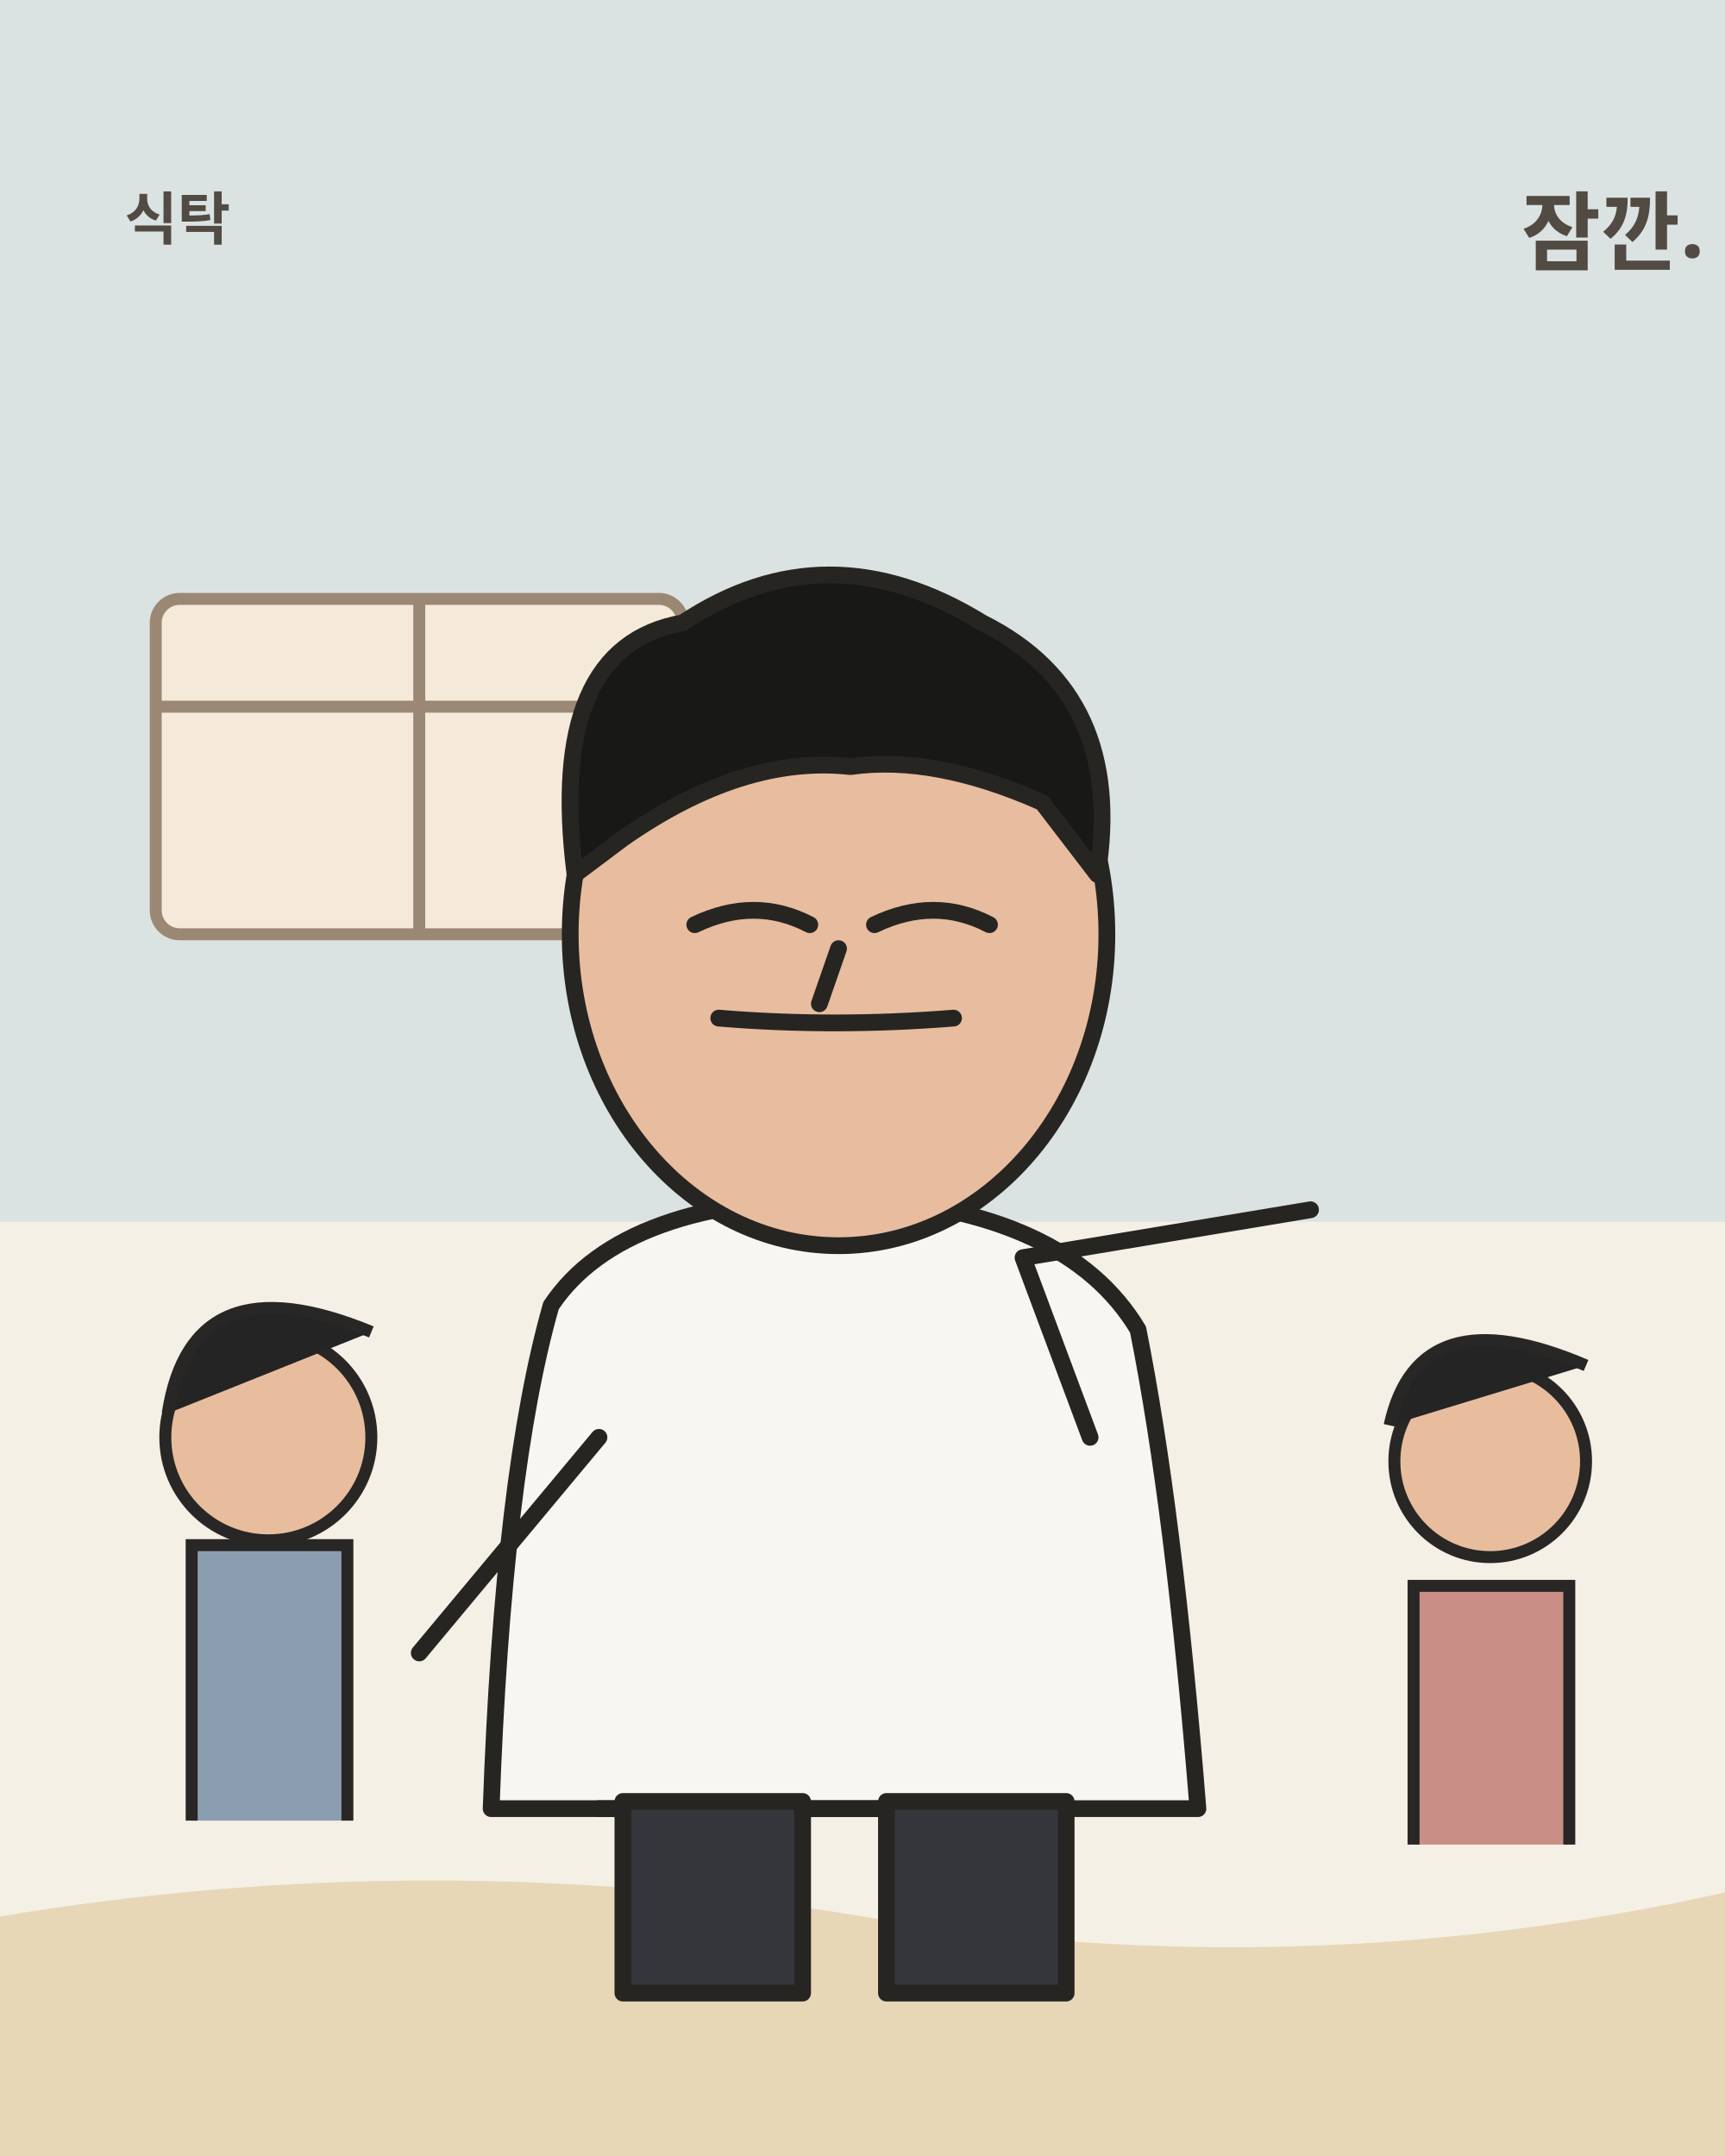
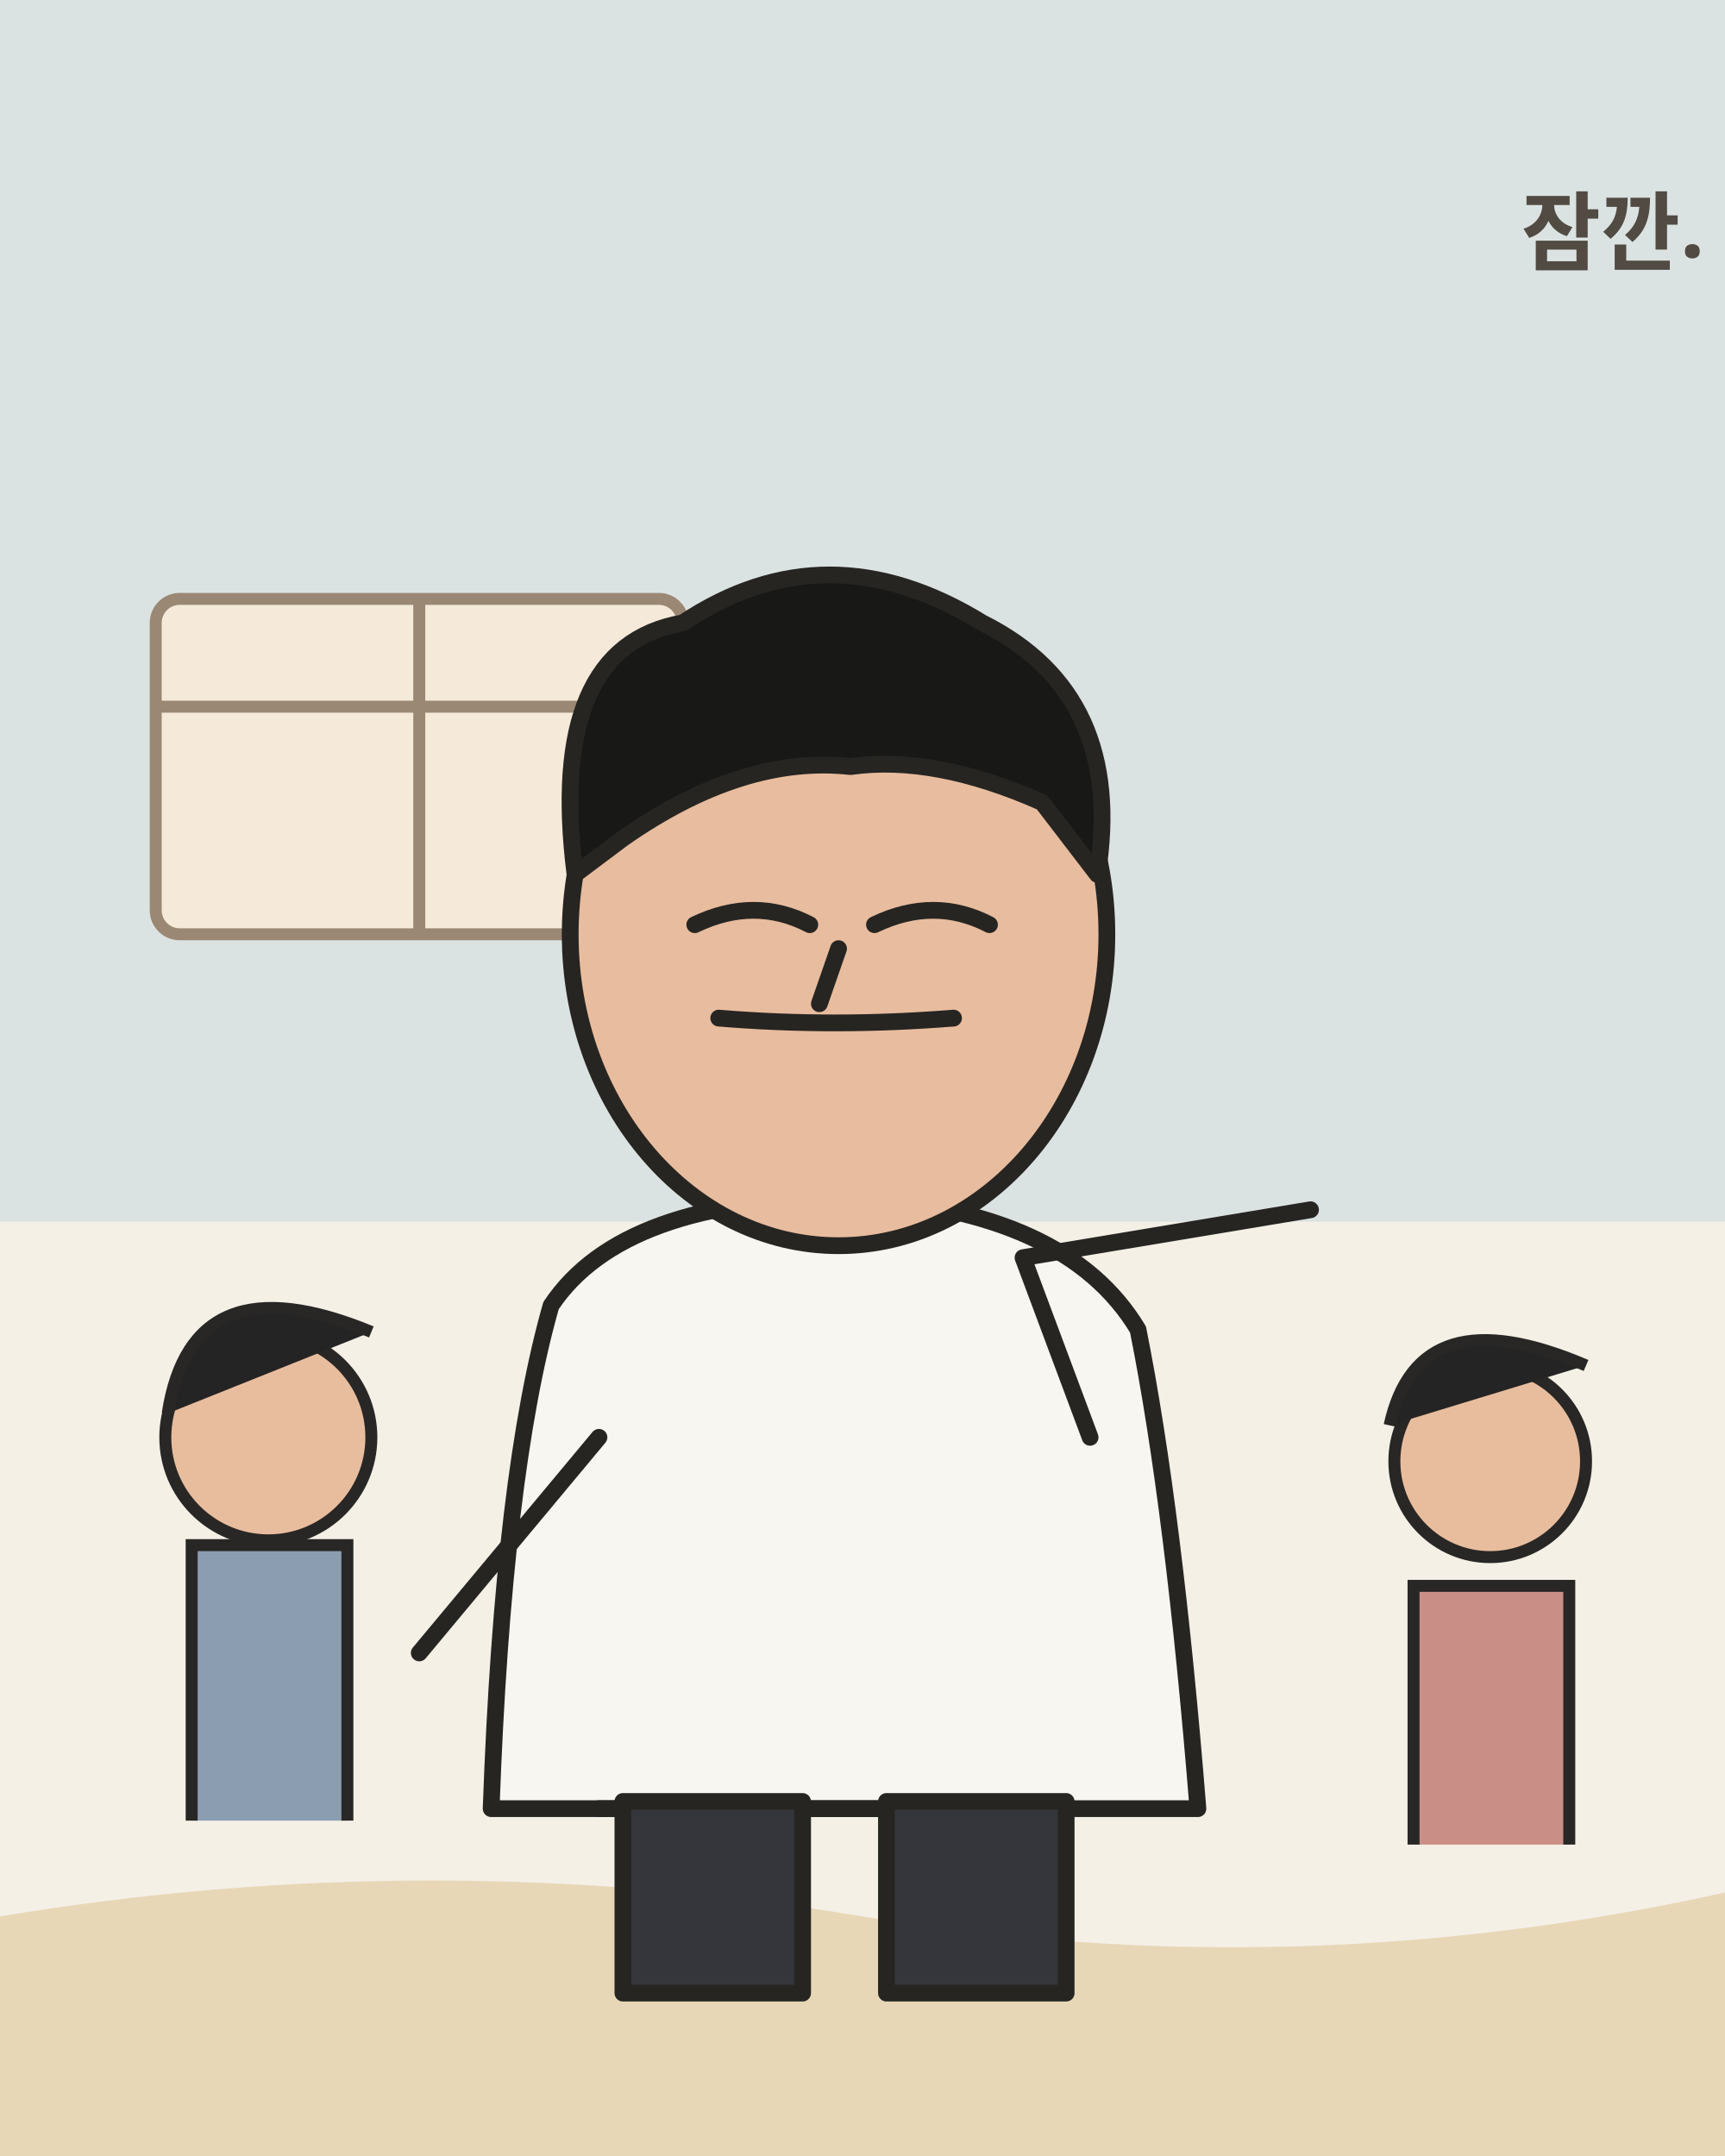
<svg xmlns="http://www.w3.org/2000/svg" viewBox="0 0 720 900" role="img" aria-label="웹툰 장면">
  <rect width="720" height="900" fill="#f4f0e6" />
  <rect x="0" y="0" width="720" height="510" fill="#dbe3e2" />
  <rect x="65" y="250" width="220" height="140" rx="10" fill="#f5ead9" stroke="#9b8874" stroke-width="5" />
  <path d="M65 295h220M175 250v140" stroke="#9b8874" stroke-width="5" />
  <path d="M0 800 Q180 770 360 800 T720 790V900H0Z" fill="#d9b77e" opacity=".45" />
  <g stroke="#292725" stroke-width="5">
    <path d="M80 760v-115h65v115" fill="#8b9db1" />
    <circle cx="112" cy="600" r="43" fill="#e8bd9e" />
    <path d="M70 590q10-65 85-34" fill="#252424" />
    <path d="M590 770v-108h65v108" fill="#c98e86" />
    <circle cx="622" cy="610" r="40" fill="#e8bd9e" />
    <path d="M580 595q12-55 82-25" fill="#252424" />
  </g>
  <g stroke="#262522" stroke-width="7" stroke-linecap="round" stroke-linejoin="round">
    <path d="M205 755 Q210 615 230 545 Q260 500 355 500 Q445 505 475 555 Q490 630 500 755Z" fill="#f7f6f1" />
    <path d="M250 755h195" fill="none" />
    <ellipse cx="350" cy="390" rx="112" ry="130" fill="#e8bc9e" />
    <path d="M240 365 Q228 270 285 260 Q345 220 410 260 Q470 290 458 365 L435 335 Q390 315 355 320 Q310 315 260 350Z" fill="#181817" />
    <path d="M290 386q25 -12 48 0M365 386q25 -12 48 0M300 425q48 4 98 0" fill="none" />
    <path d="M350 396l-8 23" fill="none" />
    <path d="M250 600l-75 90M455 600l-28-75 120-20" fill="none" />
    <rect x="260" y="752" width="75" height="80" fill="#34363b" />
    <rect x="370" y="752" width="75" height="80" fill="#34363b" />
  </g>
  <g font-family="sans-serif" font-weight="700" fill="#514b43">
-     <text x="52" y="100" font-size="24">식탁</text>
    <text x="635" y="110" font-size="36">잠깐.</text>
  </g>
</svg>
